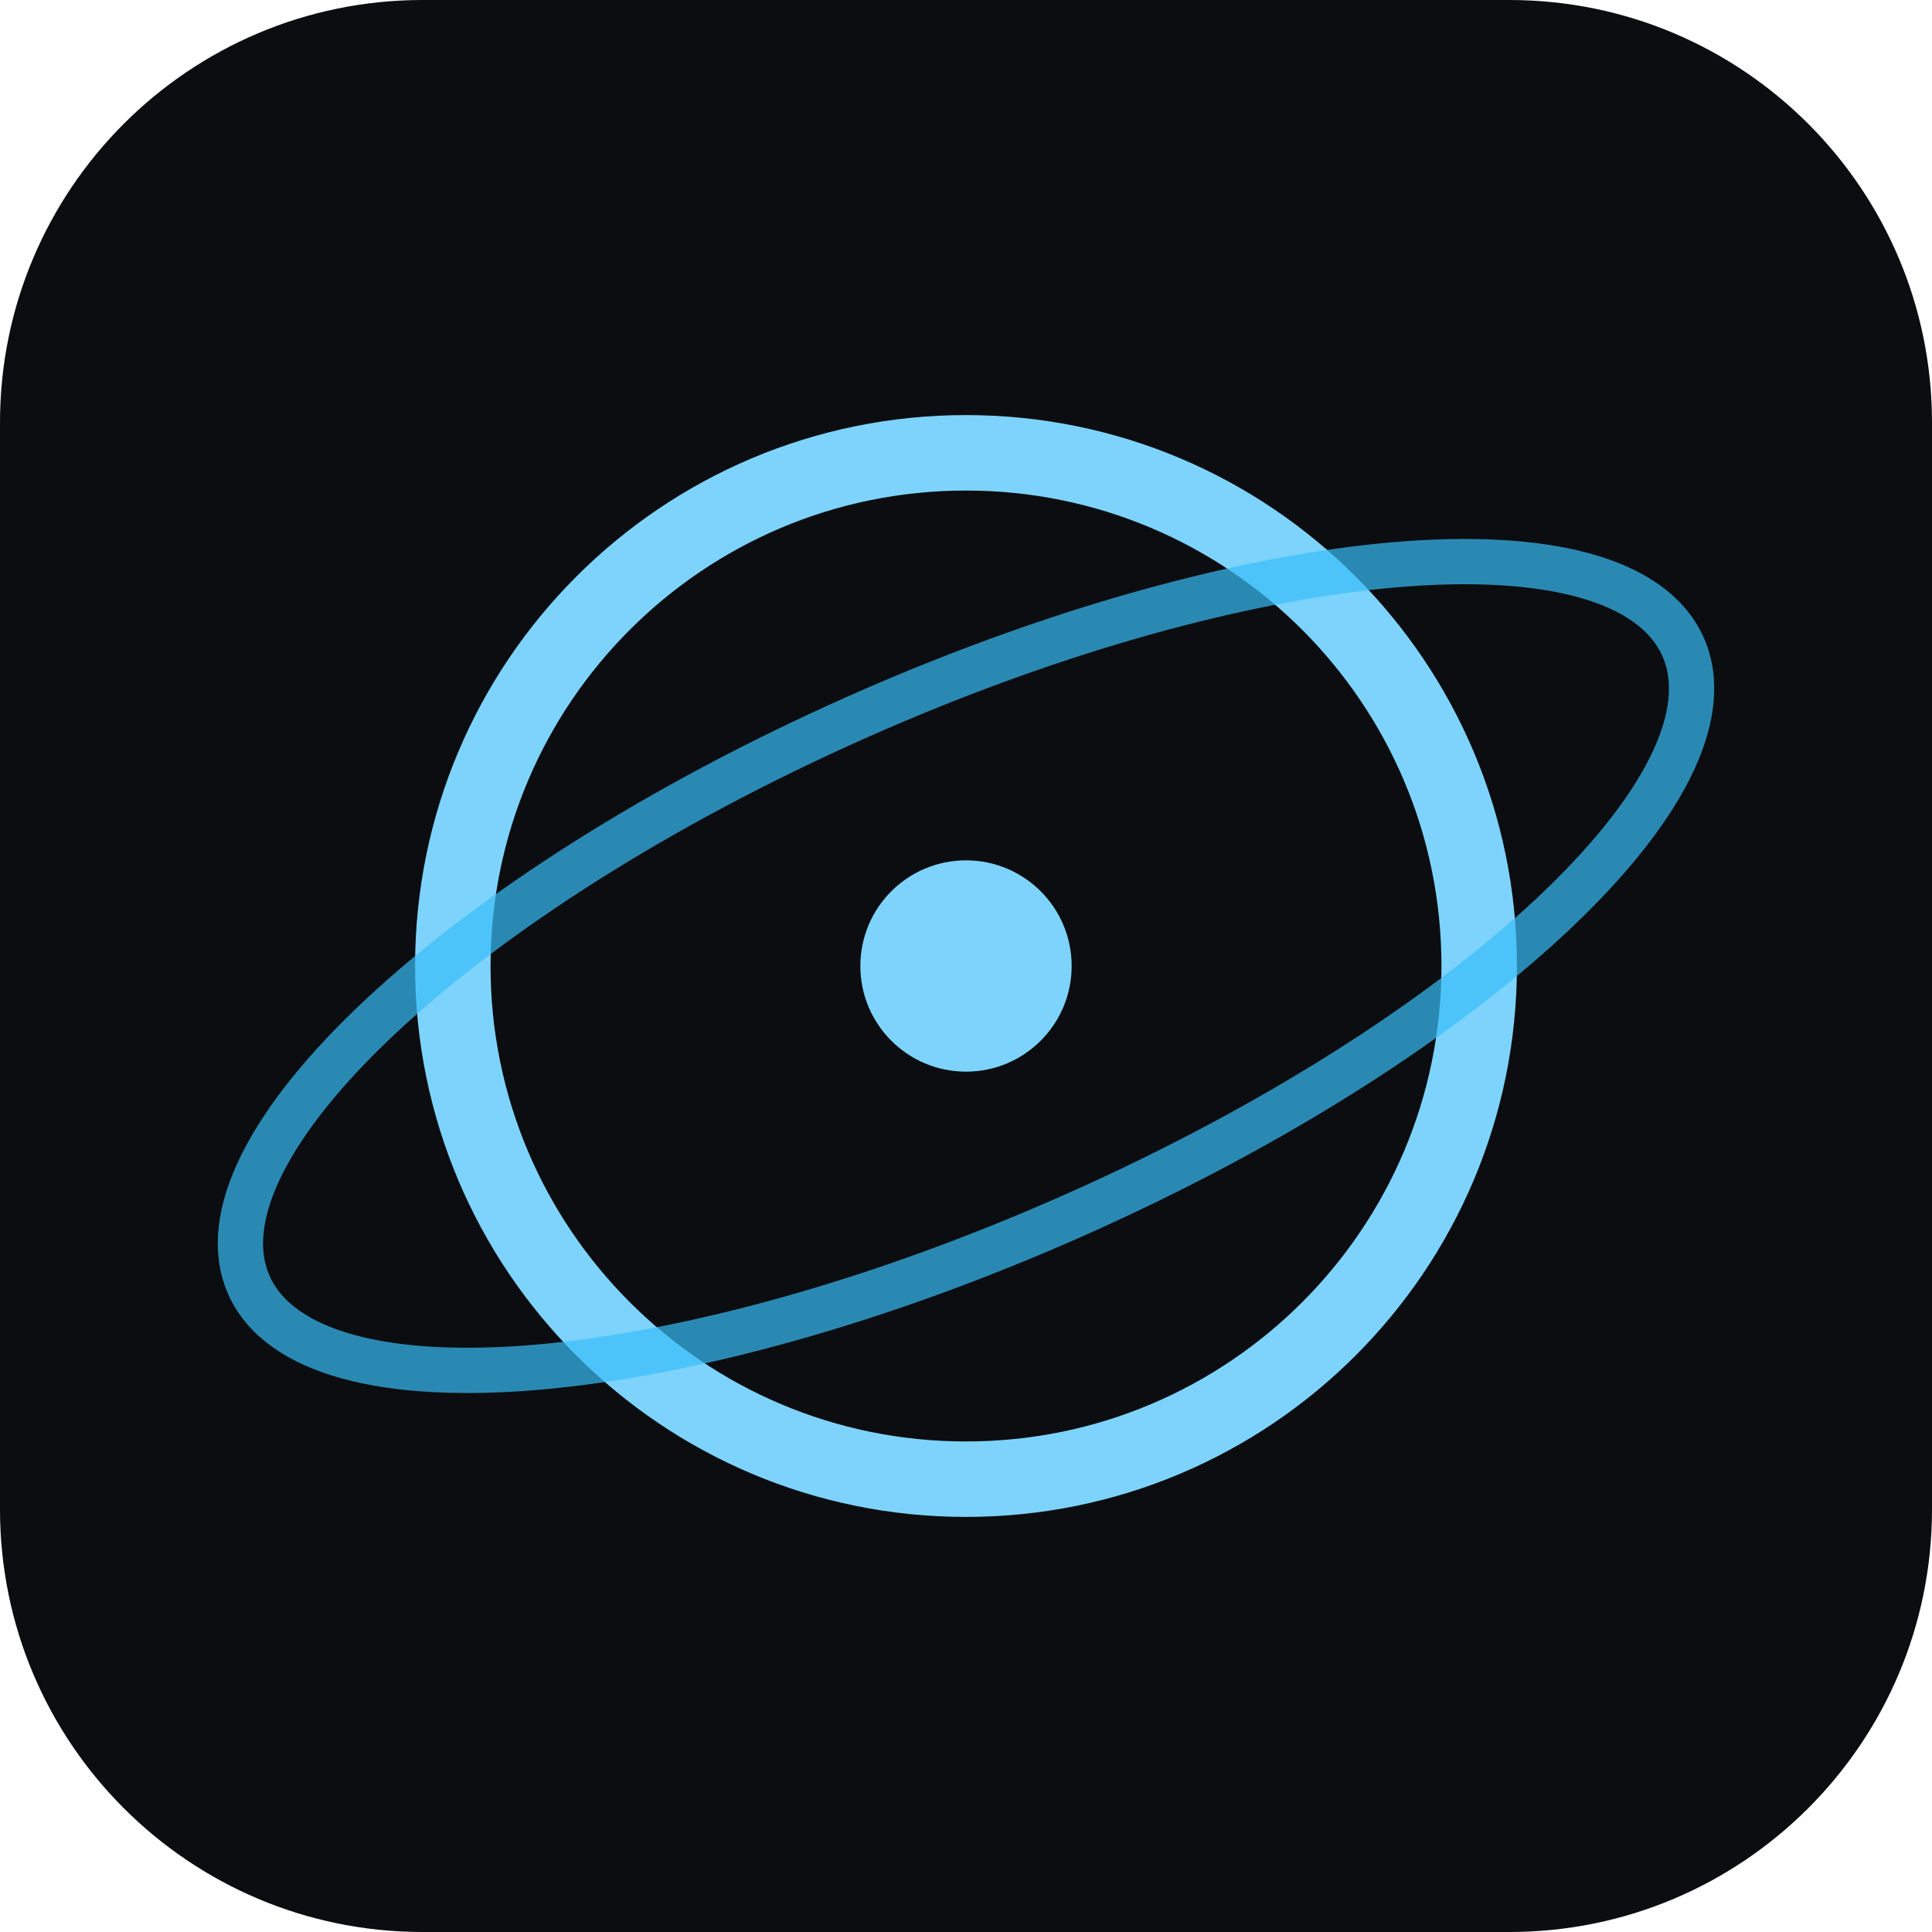
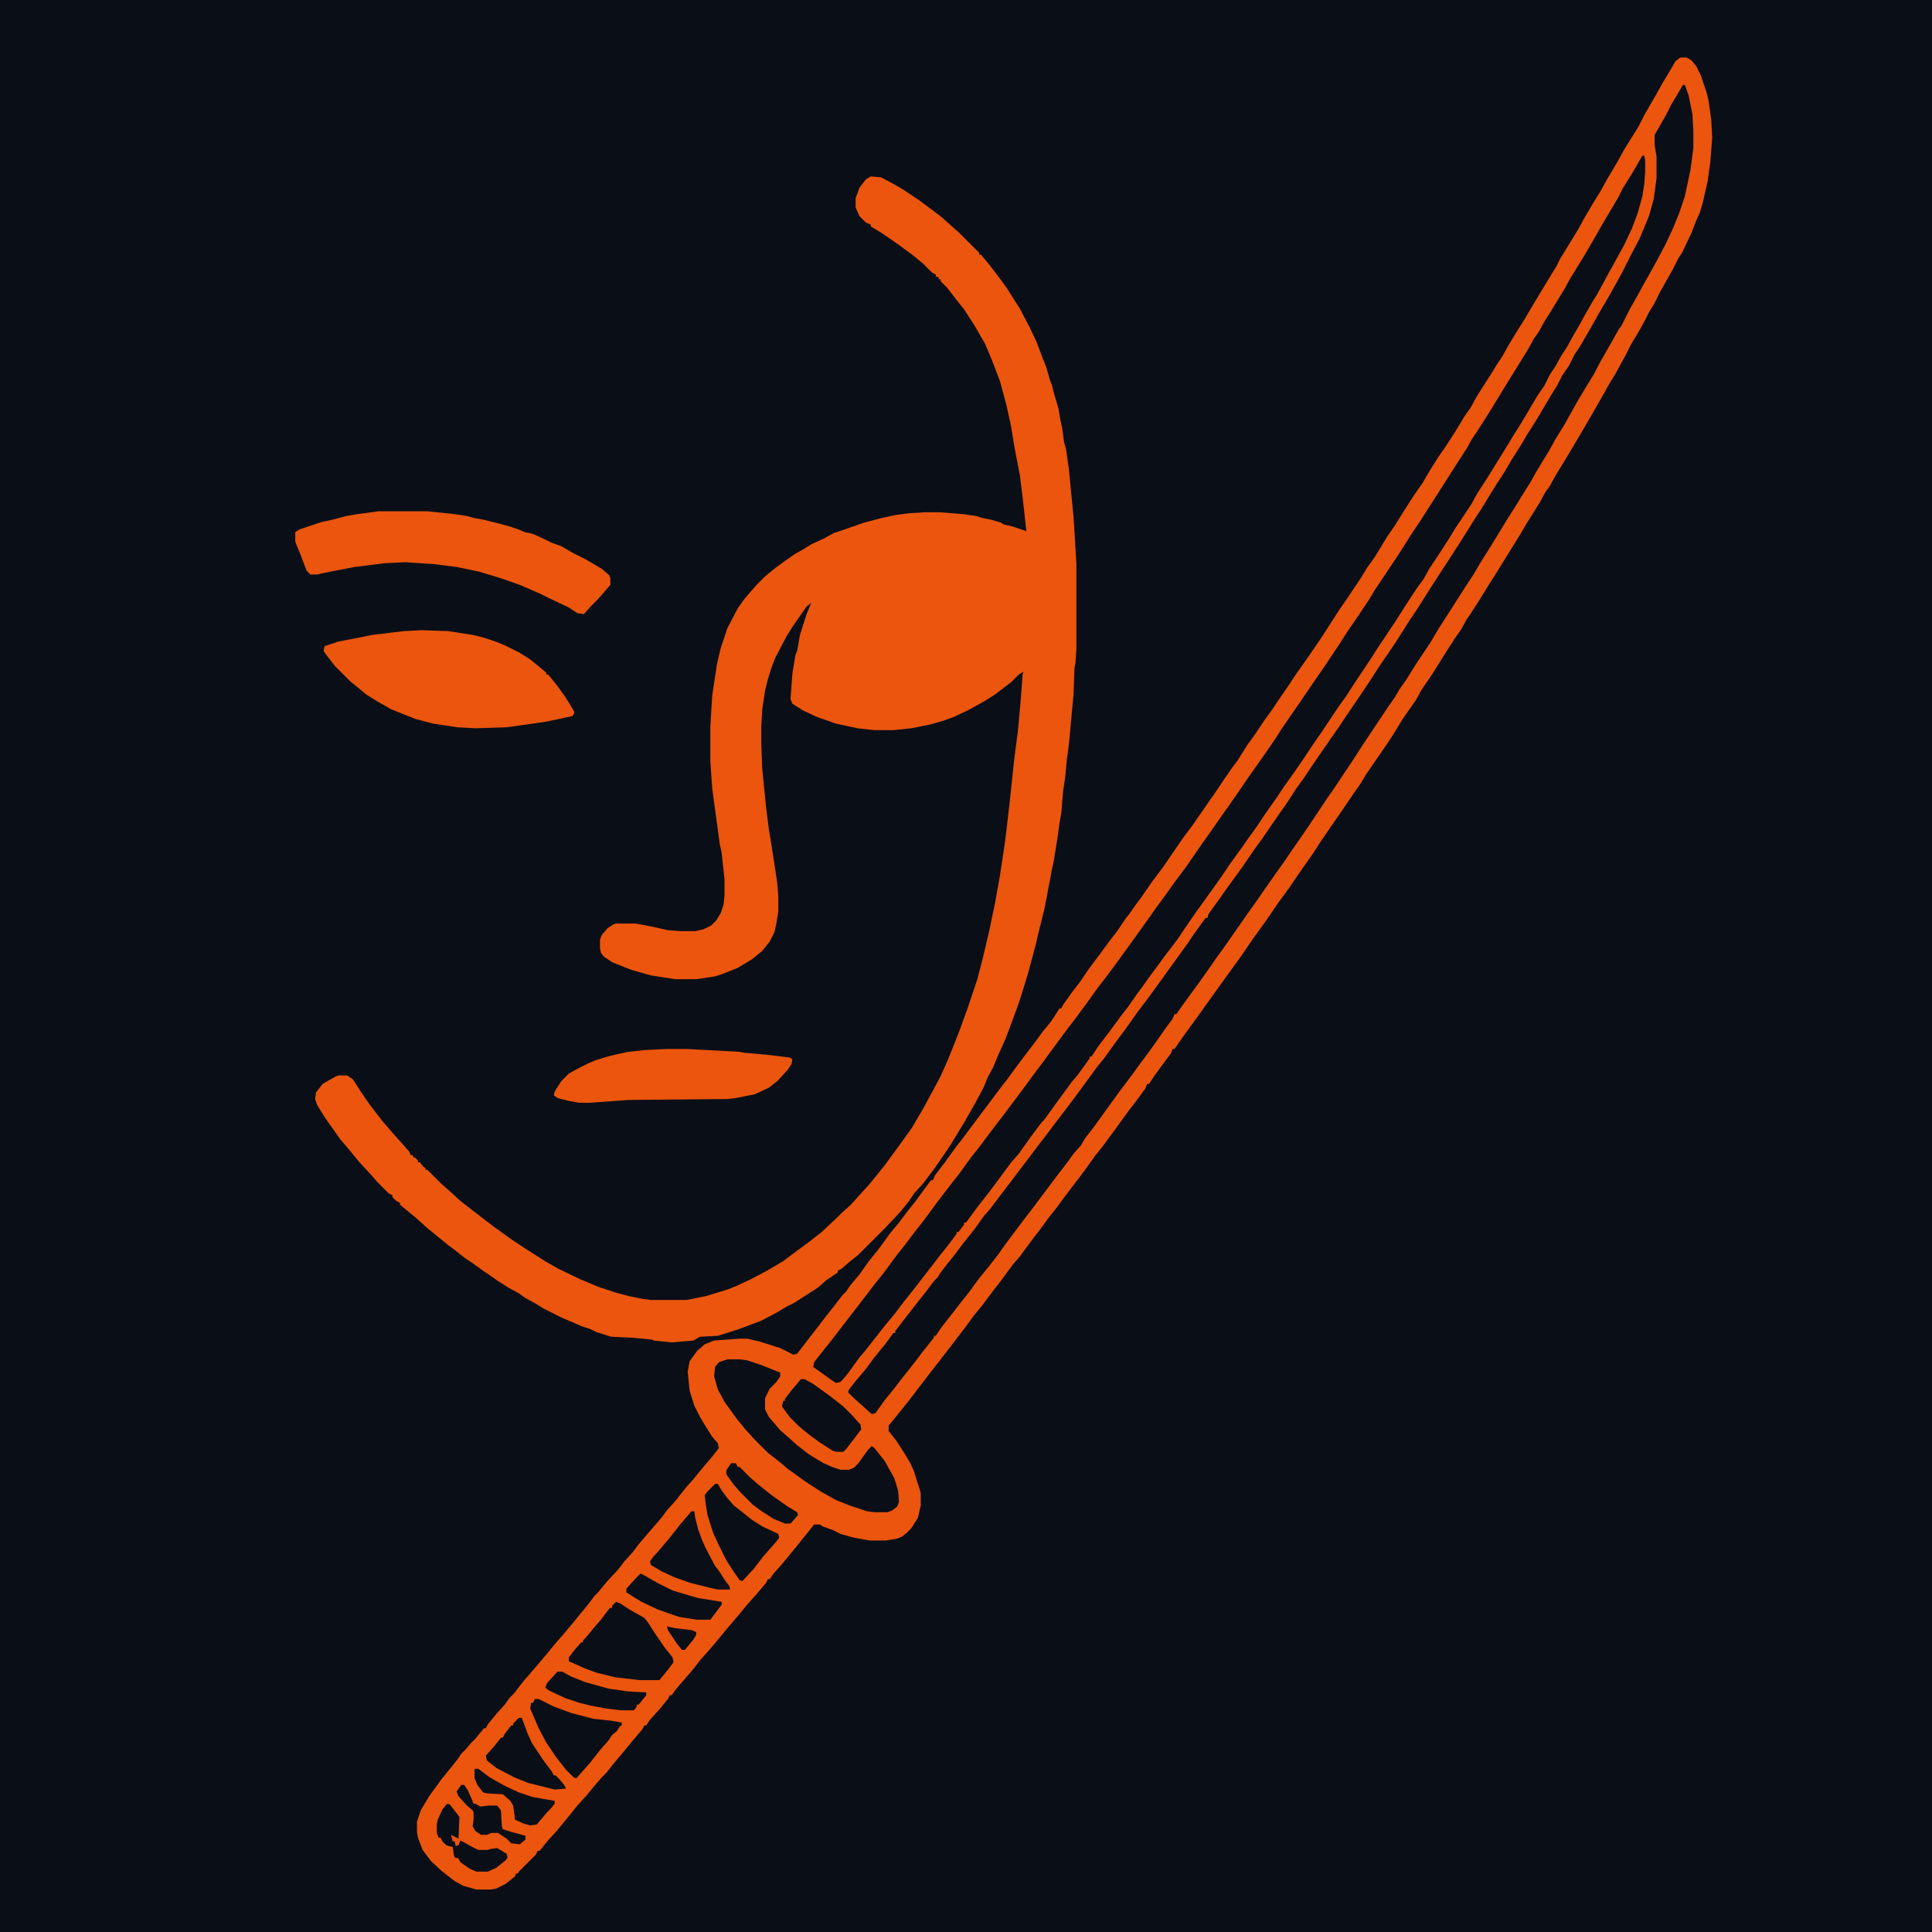
- <svg xmlns="http://www.w3.org/2000/svg" viewBox="0 0 64 64">
-   <rect width="64" height="64" rx="14" fill="#0b0d10" />
-   <circle cx="32" cy="32" r="17" fill="none" stroke="#7dd3fc" stroke-width="2.5" />
-   <circle cx="32" cy="32" r="3.5" fill="#7dd3fc" />
-   <ellipse cx="32" cy="32" rx="26" ry="9" fill="none" stroke="#38bdf8" stroke-width="1.5" transform="rotate(-24 32 32)" opacity="0.7" />
+ <svg xmlns="http://www.w3.org/2000/svg" version="1.1" viewBox="0 0 2048 2048">
+   <rect width="2048" height="2048" fill="#0A0E17" />
+   <path transform="translate(923,187)" d="m0 0 11 1 15 8 10 6 15 10 24 18 10 9 8 7 22 22v2h2l9 11 10 13 8 11 14 22 11 21 7 15 6 16 4 10 4 14 2 5 2 8 5 17 2 12 2 9 2 15 2 7 3 21 5 51 3 49v91l-1 15-1 5-1 28-5 54-2 14-2 21-2 13-2 24-2 11-2 15-4 25-2 9-6 32-2 10-7 28-2 9-8 30-7 23-4 12-7 19-6 16-9 20-4 10-6 11-4 10-9 17-12 21-14 23-6 9-11 16-12 16-10 11-6 9-9 11-16 17-28 28-10 8-8 7-4 2v2l-12 8-9 8-11 7-14 9-8 4-10 6-17 9-24 9-22 7-19 1-7 4-23 2-19-2-2-1-21-2-22-1-16-5-6-3-9-3-21-9-20-10-8-5-11-6-7-5-11-6-11-7-10-7-6-4-11-8-9-6-10-8-8-6-22-18-11-10-11-9-6-5v-2l-4-2-4-4v-2l-4-2-12-12-7-8-12-13-9-11-11-13-10-14-7-10-8-13-2-6 1-7 7-9 14-8 3-1h9l6 4 9 14 9 13 13 17 13 15 9 10 7 8 1 3 3 1v2h2l3 3v2h2l4 5 2 1v2h2l15 15 8 7 12 11 9 7 26 20 18 13 15 10 22 14 14 8 23 11 19 8 18 6 15 4 15 3 8 1h38l20-4 23-7 10-4 15-7 17-9 17-10 16-12 11-8 14-11 16-15 5-5 10-9 9-10 10-11 9-11 8-10 11-15 8-11 10-14 4-7 6-10 12-22 8-15 8-18 8-20 5-13 8-22 10-30 6-23 7-30 6-29 5-28 5-33 2-16 4-35 4-38 4-31 3-33 2-27 1-3-5 3-8 8-17 13-11 7-18 10-15 7-11 4-14 4-20 4-19 2h-20l-18-2-23-5-20-7-15-7-11-7-2-5 2-27 3-19 2-5 3-17 7-22 5-12-5 4-14 20-7 11-12 23-4 10-4 13-3 12-3 20-1 18v21l1 24 4 40 3 24 2 12 5 32 2 14 1 13v16l-2 13-2 9-5 10-8 10-11 9-15 9-15 6-9 3-20 3h-22l-26-4-21-6-20-8-9-6-3-4-1-5v-9l2-5 6-7 6-4 3-1h21l16 3 18 4 13 1h16l9-2 8-4 5-5 5-8 3-9 1-10v-17l-3-28-2-9-8-59-2-29v-37l2-33 5-33 4-17 7-21 11-21 7-10 13-15 9-9 11-9 11-8 10-7 9-5 8-5 13-6 11-6 9-3 23-8 19-5 14-3 15-2 17-1h15l25 2 14 2 6 2 10 2 10 3 3 2 9 2 15 5-4-36-3-24-2-10-4-21-3-19-5-23-7-26-8-21-8-19-7-12-4-7-11-17-8-10-10-13-7-7v-2h-2v-2l-3-1v-2l-4-2-10-10-11-9-15-11-10-7-9-6-10-6v-2l-5-2-7-7-4-9v-10l4-11 7-9z" fill="#EB550E" />
+   <path transform="translate(1781,61)" d="m0 0h7l5 3 5 6 5 10 6 18 2 8 3 21 1 19-2 26-3 21-5 22-3 10-4 9-5 13-10 21-4 6-6 12-13 23-6 12-6 10-4 8-6 11-9 15-5 10-12 22-5 8-9 16-8 14-11 19-13 22-6 10-11 18-6 11-5 7-6 11-15 24-4 7-26 42-12 19-8 13-9 14-3 4-6 11-7 10-9 14-15 24-11 16-6 11-14 20-11 18-8 12-9 13-11 16-6 10-7 10-15 22-9 13-11 16-7 11-14 20-13 19-11 15-13 19-13 18-13 19-26 36-20 28-16 22-9 13h-2l-2 5-9 12-8 11-6 9h-2l-2 5-8 11-10 13-13 18-14 19-8 10-10 14-9 12-13 17-8 11-8 10-11 15-7 9-14 19-7 8-14 19-7 9-12 16-9 11-8 11-13 17-10 13-14 18-10 13-13 17-12 15-9 11-1 1v6l8 10 9 14 6 10 4 9 3 10 3 9 1 4v13l-3 13-7 11-5 5-5 4-5 2-12 2h-17l-17-3-14-4-8-4-11-4-3-2h-6l-16 20-18 22-9 10-4 6h-2l-2 4-11 13-9 10-9 11-12 14-9 11-11 13-9 10-6 8-12 14-7 8-5 7h-2l-2 4-9 11-10 11-4 6h-2l-2 4-11 13-9 11-11 13-7 9-5 5-7 8-9 11-10 11-8 10-14 17-10 11-8 10h-2l-2 4-18 18-1 2h-2l-1 3-10 8-10 5-6 1h-15l-14-4-9-5-13-10-12-11-9-12-5-13-1-6v-11l4-12 9-15 13-18 9-11 8-10 4-6 5-5 5-6 5-5 9-11h2l2-4 9-11 9-10 5-7 5-5 10-13 13-15 11-13 9-11 7-8 11-13 18-22 6-8 4-4 9-11 12-13 7-9 9-10 6-8 24-28 6-8 9-10 11-14 8-9 9-11 11-13 7-9-1-5-6-7-7-11-6-10-6-12-5-16-2-20 2-11 8-11 8-7 10-4 28-2h7l13 3 22 7 14 7 4-1 10-13 14-18 6-8 8-10 10-13 4-4 4-6 10-12 10-14 12-15 10-14 10-12 9-12 8-10 11-15 6-8h2l2-5 10-13 13-18 4-5 42-56 7-9 11-15 9-12 10-13 8-11 9-11 4-6 5-8h2l2-4 10-14 7-9 11-16 12-16 8-11 10-13 8-12 4-5 7-10 6-8 11-16 12-16 13-19 9-13 9-12 18-26 7-10 8-12 9-13 6-8 10-16 8-11 10-15 8-11 6-9 11-16 10-15 12-17 13-19 11-17 9-14 9-13 14-21 6-10 8-11 14-23 7-10 10-16 7-11 6-9 7-10 4-7 6-10 7-11 7-10 11-17 9-15 7-10 6-11 5-8 9-14 8-13 6-9 6-11 11-18 7-11 7-12 12-20 14-23 4-8 8-13 11-18 6-11 10-17 8-13 6-11 13-22 6-11 15-24 6-12 11-19 9-16 9-15 4-7zm3 29-13 22-5 10-12 21v11l2 12v23l-3 22-5 18-10 24-10 19-8 16-6 11-9 16-10 17-9 16-11 19-6 9-6 12-7 10-5 10-8 13-13 22-12 19-4 7-12 19-7 12-11 17-14 23-6 9-15 24-11 17-13 20-11 17-10 16-10 15-14 22-6 9-11 16-9 14-12 18-15 22-8 12-7 10-11 16-9 13-10 15-8 11-9 14-14 20-13 19-8 11-13 19-16 22-7 10-13 18-1 4h-2l-13 18-6 9-39 54-15 20-12 17-9 12-13 18-8 10-22 30-12 16-7 9-12 16-10 13-9 12-10 13-9 12-13 17-9 12-7 8-10 14-12 15-9 12-8 10-7 9-3 5-4 4-9 12-8 10-14 18-10 13v2h-2l-8 11-13 16-8 11-11 13-7 9-1 3 5 5 20 18 4-1 10-14 9-11 10-13 8-10 7-9 6-8 12-15v-2h2l6-9 11-14 10-13 8-10 11-15 9-11 11-14 7-10 21-28 10-13 24-32 10-13 8-11 8-9 4-7 10-13 26-36 15-20 8-11 6-8 8-11 14-20 6-8 2-5h2l7-10 16-22 10-14 9-13 8-11 14-20 9-13 10-14 9-13 14-20 10-14 6-9 7-10 11-16 20-30 7-10 20-30 11-17 26-39 7-10 6-10 7-10 10-16 16-24 7-12 7-11 9-14 16-25 6-9 7-12 15-24 14-23 7-11 13-21 5-8 5-9 6-10 8-13 6-11 11-18 14-25 9-15 8-13 4-8 5-9 8-14 9-16 3-4 8-16 9-16 6-11 9-16 6-11 8-15 8-17 7-17 6-18 6-28 3-23v-19l-1-17-4-20-4-11zm-43 75-11 19-10 16-5 10-16 27-8 14-11 19-16 26-6 11-14 23-7 11-6 11-5 7-6 11-26 42-14 23-14 22-6 9-5 9-11 17-21 33-18 28-10 15-12 19-26 39-6 10-10 15-13 19-9 14-14 21-11 16-15 22-9 13-11 16-7 11-11 16-12 17-7 10-13 19-12 17-14 20-12 17-13 19-12 16-10 14-11 15-7 10-10 14-26 36-9 12-10 13-10 14-14 19-7 9-14 19-11 15-12 16-11 15-21 28-10 13-15 20-8 10-13 18-11 14-13 17-14 19-11 14-9 12-8 10-14 19-8 10-7 9-13 17-7 9-20 26-8 10-11 14-1 5 14 10 10 7 5-1 7-8 13-18 6-7 22-28 10-12 9-12 12-15 10-13 7-9 10-13 8-10 9-12v-2h2l6-8v-2h2l11-15 14-18 9-12 14-19 8-9 12-17 12-16 3-3 10-14 11-15 8-11 6-7 8-11 5-7v-2h2l8-12 10-13 14-19 7-9 9-13 6-8 7-10 9-12 8-11 13-17 6-9 13-19 8-11 20-28 8-12 13-18 7-10 8-11 10-15 12-17 8-12 10-14 11-16 12-18 7-10 18-27 8-11 7-11 18-27 7-11 20-30 7-11 9-14 8-12 6-8 6-11 10-15 11-17 6-10 18-27 6-11 11-17 8-13 13-21 6-10 7-11 6-10 13-22 7-10 6-12 6-9 6-11 6-9 6-11 7-12 6-11 8-14 5-8 6-11 7-13 4-7 12-22 8-17 6-16 5-18 2-13 1-13v-11l-1-6zm-970 1276-9 3-4 5-1 10 4 14 7 13 13 18 9 11 9 10 15 15 14 11 7 6 18 13 17 11 16 9 15 6 18 6 8 1h14l5-2 5-4 2-5-1-12-4-13-10-18-11-14-3-2-4 4-10 14-5 5-5 2h-9l-9-3-9-4-15-9-13-10-10-9-8-7-12-14-4-8v-12l5-10 7-7 4-6v-4l-20-8-15-5-8-1zm78 21-11 13-6 8v2h-2l-1 6 8 11 10 10 11 9 11 8 14 9 4 1h7l3-3 10-13 6-8-1-5-9-10-9-9-14-11-18-13-9-5zm-74 89-4 6-1 1v5l8 11 7 8 13 13 8 6 14 9 12 5h6l8-9-1-3-10-6-17-12-15-12-8-7-11-11h-2l-2-4zm-17 22-8 8-3 4 1 9 2 12 6 19 6 13 8 16 7 11 7 10 3 1 12-13 10-13 14-16 3-4-1-4-17-8-11-7-10-8-9-7-7-8-6-8-4-7zm-25 29-12 14-11 14-11 13-7 8-3 4 1 4 12 7 13 6 17 6 20 5 9 2h13l-1-4-4-5-7-11-4-5-10-19-4-9-4-11-3-12-1-7zm-54 66-5 5-10 11v4l16 10 17 8 14 5 9 3 19 3h14l12-16v-3l-25-4-27-8-16-8-14-8zm-26 30-4 4v2l-3 1-9 12-7 8-9 11-3 3v2h-2l-7 8-6 8v4l18 8 11 4 20 5 26 3h21l9-11 6-8-1-5-8-10-11-16-7-11-4-5-16-9-9-6zm54 26 1 4 10 15 5 6h3l9-11 3-5v-3l-5-2-17-2zm-116 48-11 12-2 5 4 3 17 8 15 5 12 3 16 3 16 2h14l3-4v-2h2l8-10v-3l-19-1-21-3-25-7-15-6-9-5zm-24 29-2 4h-2l-1 6 9 21 8 15 10 15 11 14 8 8 3 1 8-9 7-8 11-14 8-9 4-6 5-4 3-5 2-1v-3l-11-2-19-2-23-6-19-7-16-8zm-17 20-6 6v2h-2l-7 9-2 4h-2l-7 9-9 10 1 5 10 8 19 10 15 6 28 7 12-1-2-4-6-7-3-3h-2l-2-4-9-12-12-18-5-11-4-11-2-5zm-46 54-1 1v9l3 7 6 8 4 1 17 1 8 7 3 5 2 15 9 4 7 2 7-1 11-13 4-4 4-5v-3l-23-4-15-5-15-7-16-9-12-9zm-15 17-5 7 2 5 9 10 6 5 1 2v8l-1 7 3 5 6 4h6l5-2h7l9 6 5 5 9 1 6-5v-4l-18-5-6-2-1-3-1-17-4-5h-9l-9 1-5-3h-2l-2-5-4-9-4-6zm-15 20-5 6-5 11-1 5v9l2 5h2l2 4 4 4 7 2 1 8 1 3 4 1 2 4 10 7 7 3h12l9-4 10-8 2-3-1-4-10-6-7 1-3 1h-10l-8-4-7-4-4-2-2 5-3 1-1-5h-2l-2-7 8 4 1-23-10-13z" fill="#EB550E" />
+   <path transform="translate(447,668)" d="m0 0 28 1 26 4 12 3 12 4 10 4 16 8 11 7 11 9 6 5v2h2l9 11 8 11 7 11 4 7-2 4-28 6-28 4-15 2-32 1-19-1-26-4-19-5-25-10-16-9-11-7-6-5-11-9-16-16-10-13-2-3 1-5 15-5 21-4 15-3 33-4z" fill="#EB550E" />
+   <path transform="translate(401,542)" d="m0 0h52l29 3 13 2 7 2 11 2 16 4 11 3 9 3 7 3 9 2 11 5 8 4 11 4 12 7 14 7 17 10 8 7 1 3v7l-13 15-8 8-7 8-7-1-9-6-19-9-10-5-23-10-20-7-23-7-24-5-24-3-30-2-22 1-32 4-31 6-9 2h-7l-4-4-6-16-5-12-1-3v-10l5-3 24-8 10-2 15-4 12-2z" fill="#EB550E" />
+   <path transform="translate(706,1112)" d="m0 0h23l55 3 5 1 23 2 25 3 3 2-1 5-4 6-11 12-9 7-15 7-20 4-9 1-105 1-41 3h-11l-11-2-12-3-4-3 1-4 7-11 8-8 11-6 10-5 7-3 13-4 8-2 14-3 19-2z" fill="#EB550E" />
</svg>
